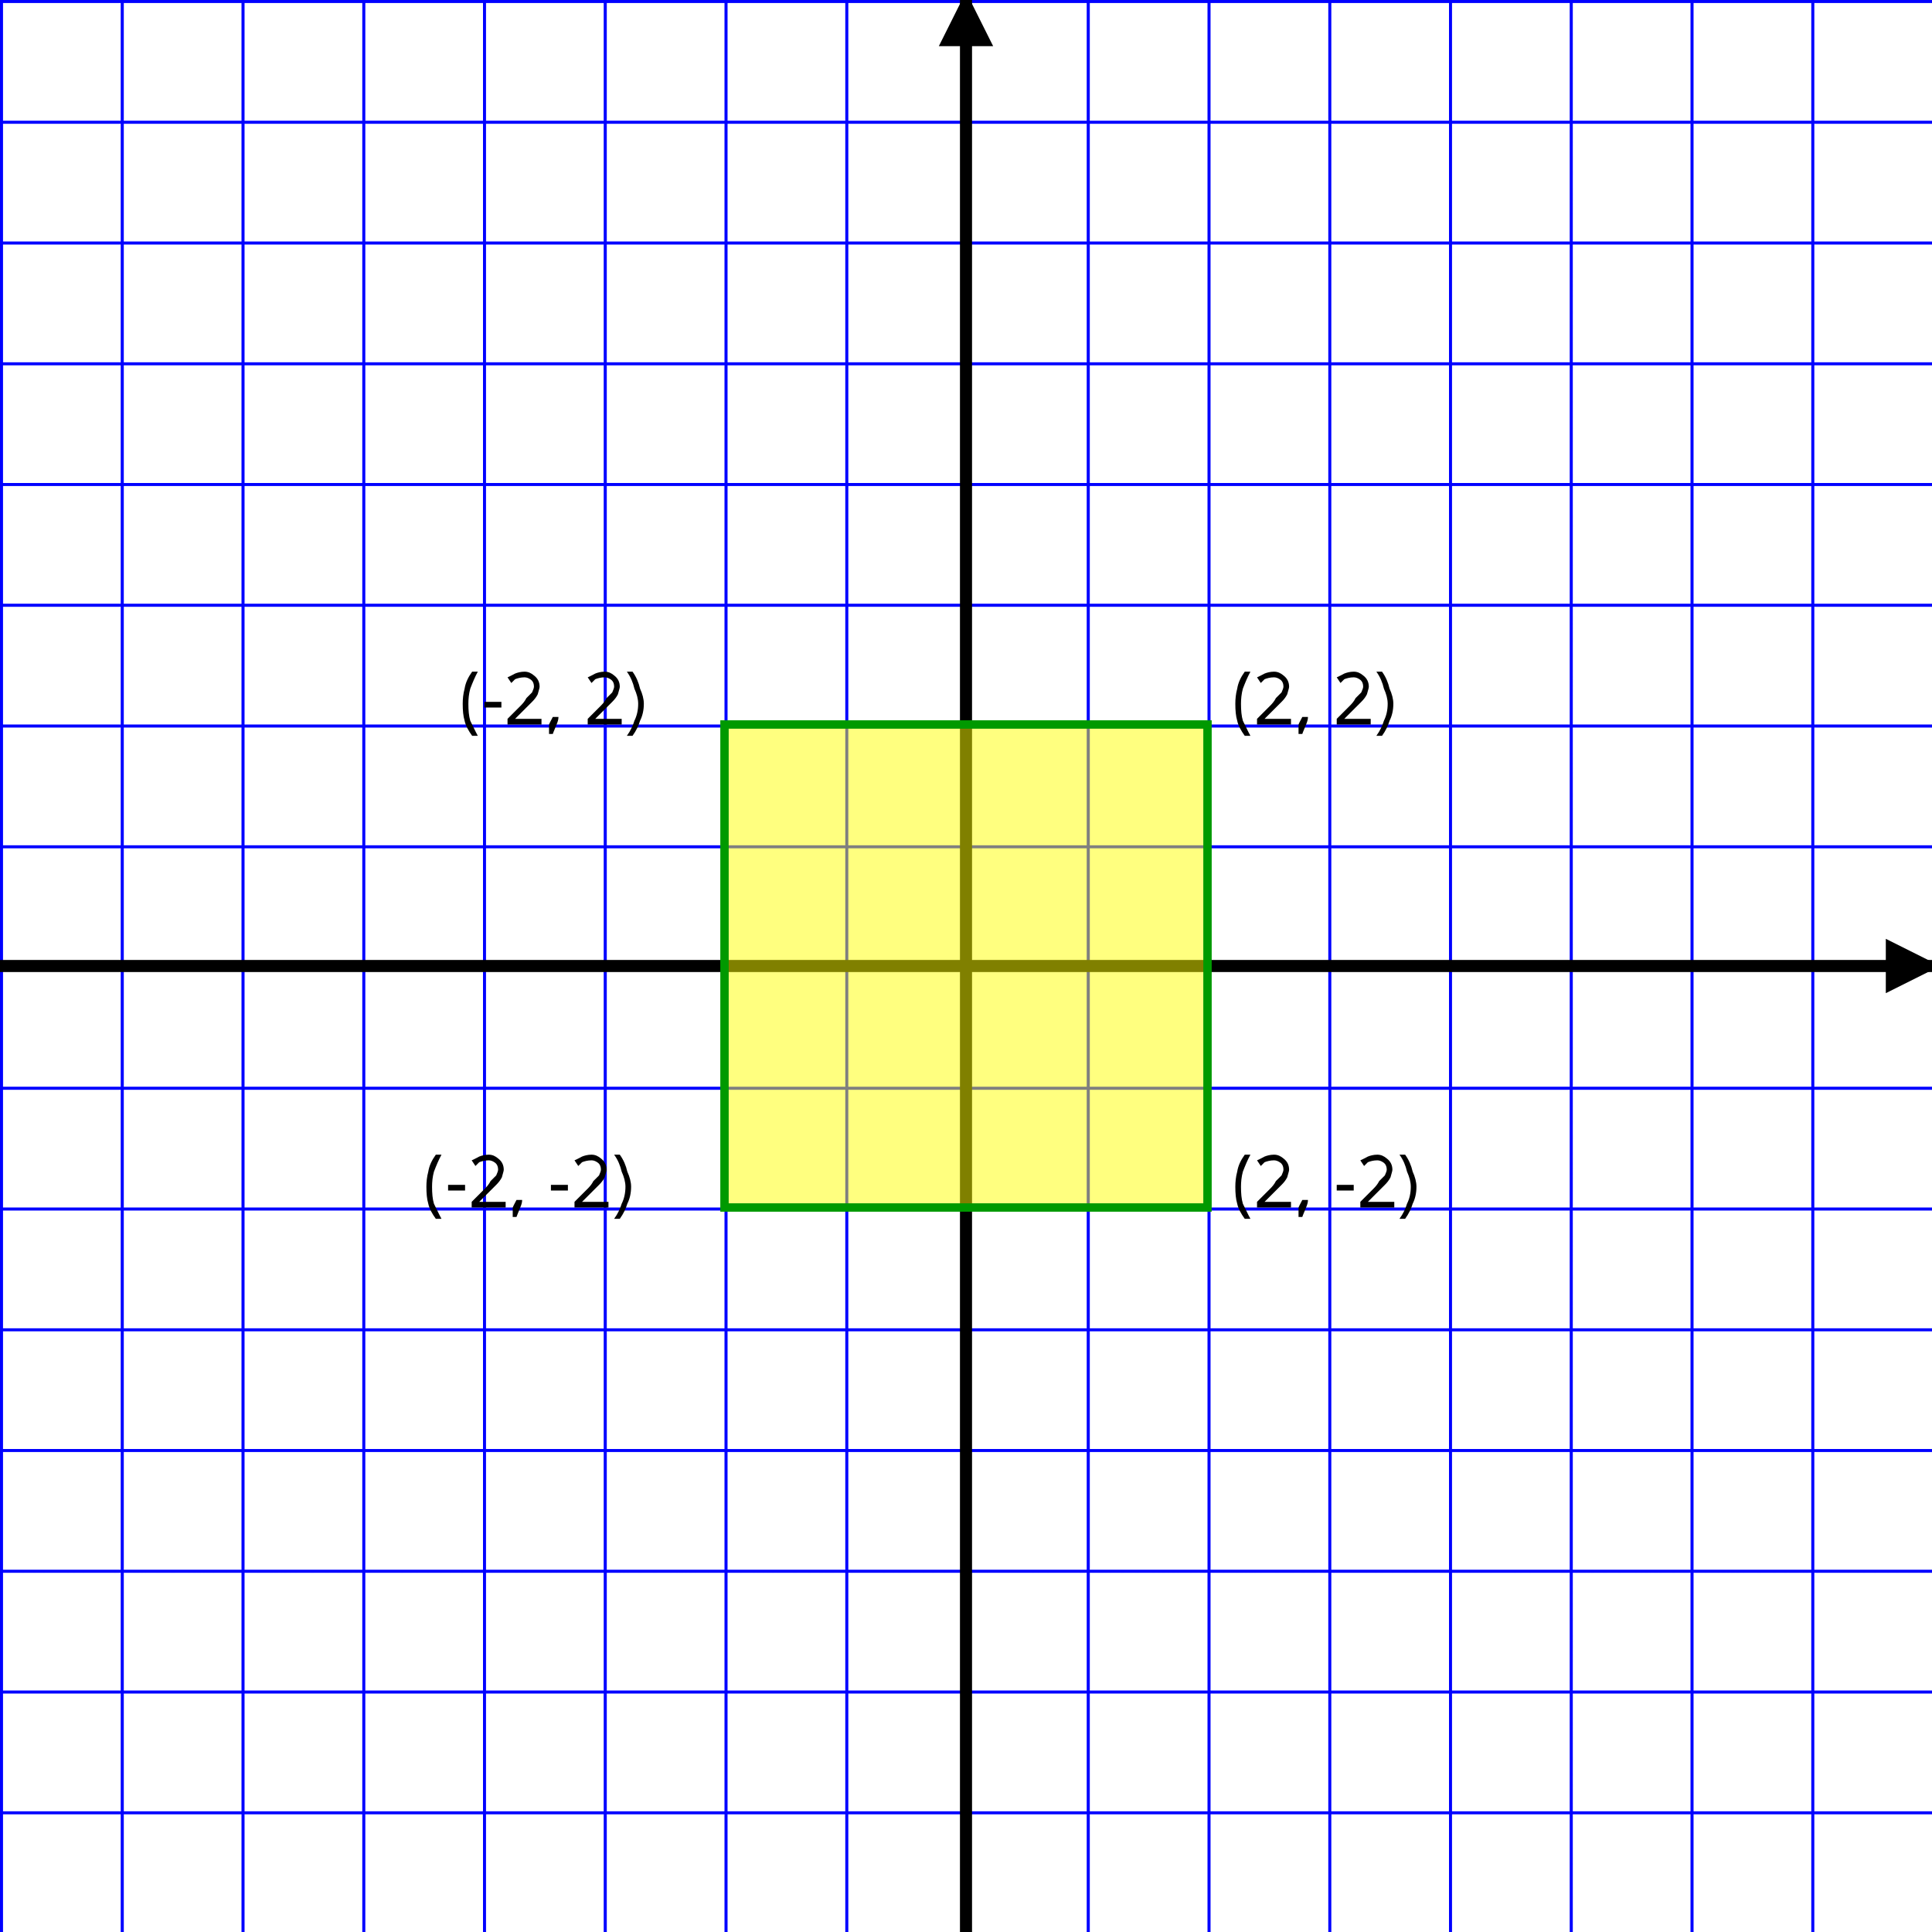
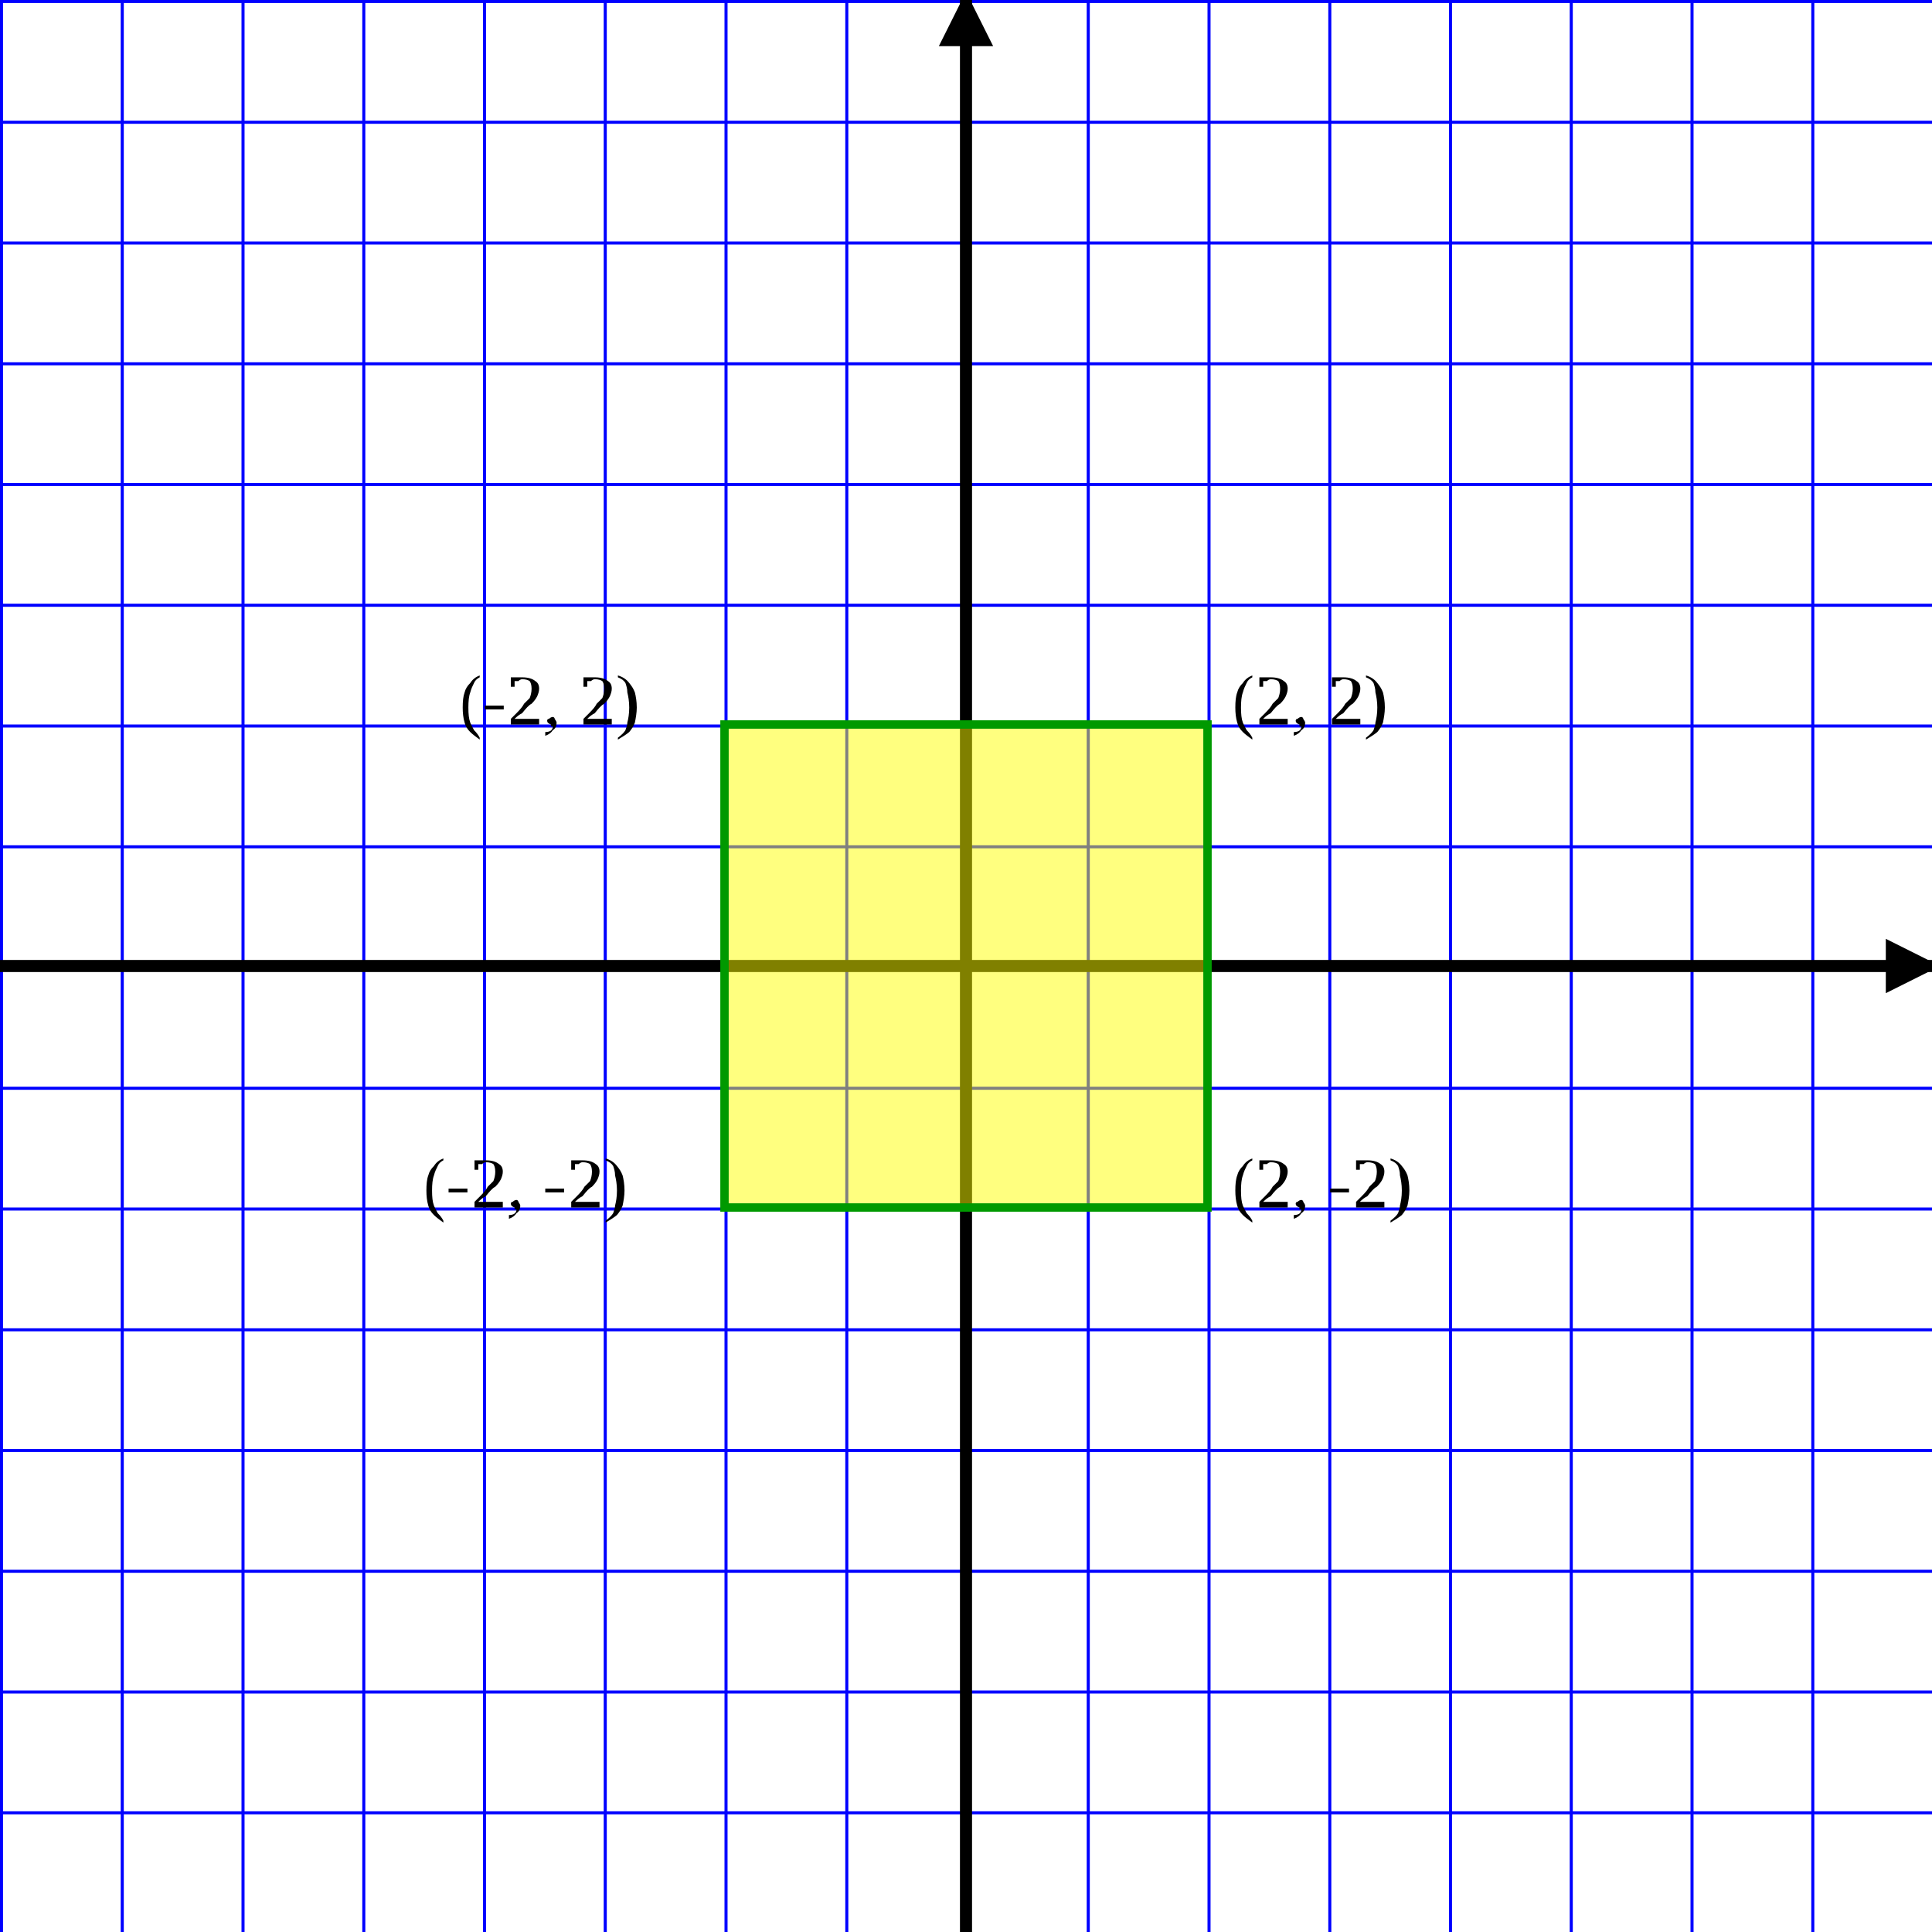
<svg xmlns="http://www.w3.org/2000/svg" width="6in" height="6in" viewBox="0 0 16 16" style="background-color: Cornsilk">"
  <defs>
    <pattern id="grid" width="1" height="1" patternUnits="userSpaceOnUse">
      <path d="M 1 0 L 0 0 0 1" fill="none" stroke="blue" stroke-width="0.05" />
    </pattern>
    <marker id="arrow" viewBox="0 0 10 10" refX="8.5" refY="5" markerUnits="strokeWidth" markerWidth="6" markerHeight="4.5" orient="auto">
      <path d="M 0 0 L 10 5 L 0 10 z" />
    </marker>
  </defs>
  <rect width="100%" height="100%" fill="url(#grid)" />
  <g transform="translate(8, 8) scale(1, -1)">
    <line x1="-8" y1="0" x2="8" y2="0" marker-end="url(#arrow)" stroke="black" stroke-width="0.1" />
    <line x1="0" y1="-8" x2="0" y2="8" marker-end="url(#arrow)" stroke="black" stroke-width="0.1" />
    <rect x="-2" y="-2" width="4" height="4" stroke-width="2.5" vector-effect="non-scaling-stroke" stroke="#009900" fill="yellow" style="fill-opacity: 0.5;">
      <animateTransform id="AtoB" attributeName="transform" type="skewX" to="45" begin="accessKey(1)" dur="1s" fill="freeze" />
      <animateTransform id="BtoA" attributeName="transform" type="skewX" to="0" begin="accessKey(r)" dur="0.25s" fill="freeze" />
    </rect>
-     <text x="2.2" y="-2" transform="scale(1, -1)" font-size="0.6" font-family="Ubuntu Mono">(2, 2)
+     <text x="2.2" y="-2" transform="scale(1, -1)" font-size="0.6">(2, 2)
      <set attributeType="CSS" attributeName="visibility" to="hidden" begin="AtoB.begin" />
      <set attributeType="CSS" attributeName="visibility" to="visible" begin="BtoA.end" />
    </text>
-     <text x="-4.2" y="-2" transform="scale(1, -1)" font-size="0.6" font-family="Ubuntu Mono">(-2, 2)
+     <text x="-4.2" y="-2" transform="scale(1, -1)" font-size="0.6">(-2, 2)
      <set attributeType="CSS" attributeName="visibility" to="hidden" begin="AtoB.begin" />
      <set attributeType="CSS" attributeName="visibility" to="visible" begin="BtoA.end" />
    </text>
-     <text x="-4.5" y="2" transform="scale(1, -1)" font-size="0.6" font-family="Ubuntu Mono">(-2, -2)
+     <text x="-4.5" y="2" transform="scale(1, -1)" font-size="0.6">(-2, -2)
      <set attributeType="CSS" attributeName="visibility" to="hidden" begin="AtoB.begin" />
      <set attributeType="CSS" attributeName="visibility" to="visible" begin="BtoA.end" />
    </text>
-     <text x="2.2" y="2" transform="scale(1, -1)" font-size="0.6" font-family="Ubuntu Mono">(2, -2)
+     <text x="2.2" y="2" transform="scale(1, -1)" font-size="0.6">(2, -2)
      <set attributeType="CSS" attributeName="visibility" to="hidden" begin="AtoB.begin" />
      <set attributeType="CSS" attributeName="visibility" to="visible" begin="BtoA.end" />
    </text>
-     <text x="4.2" y="-2" transform="scale(1, -1)" font-size="0.6" font-family="Ubuntu Mono" visibility="hidden">(4, 2)
+     <text x="4.2" y="-2" transform="scale(1, -1)" font-size="0.6" visibility="hidden">(4, 2)
      <set attributeType="CSS" attributeName="visibility" to="visible" begin="AtoB.end" />
      <set attributeType="CSS" attributeName="visibility" to="hidden" begin="BtoA.begin" />
    </text>
-     <text x="-2" y="-2" transform="scale(1, -1)" font-size="0.6" font-family="Ubuntu Mono" visibility="hidden">(0, 2)
+     <text x="-2" y="-2" transform="scale(1, -1)" font-size="0.6" visibility="hidden">(0, 2)
      <set attributeType="CSS" attributeName="visibility" to="visible" begin="AtoB.end" />
      <set attributeType="CSS" attributeName="visibility" to="hidden" begin="BtoA.begin" />
    </text>
-     <text x="-6.5" y="2" transform="scale(1, -1)" font-size="0.6" font-family="Ubuntu Mono" visibility="hidden">(-4, -2)
+     <text x="-6.5" y="2" transform="scale(1, -1)" font-size="0.6" visibility="hidden">(-4, -2)
      <set attributeType="CSS" attributeName="visibility" to="visible" begin="AtoB.end" />
      <set attributeType="CSS" attributeName="visibility" to="hidden" begin="BtoA.begin" />
    </text>
-     <text x="0.3" y="2" transform="scale(1, -1)" font-size="0.6" font-family="Ubuntu Mono" visibility="hidden">(0, -2)
+     <text x="0.3" y="2" transform="scale(1, -1)" font-size="0.6" visibility="hidden">(0, -2)
      <set attributeType="CSS" attributeName="visibility" to="visible" begin="AtoB.end" />
      <set attributeType="CSS" attributeName="visibility" to="hidden" begin="BtoA.begin" />
    </text>
  </g>
</svg>
